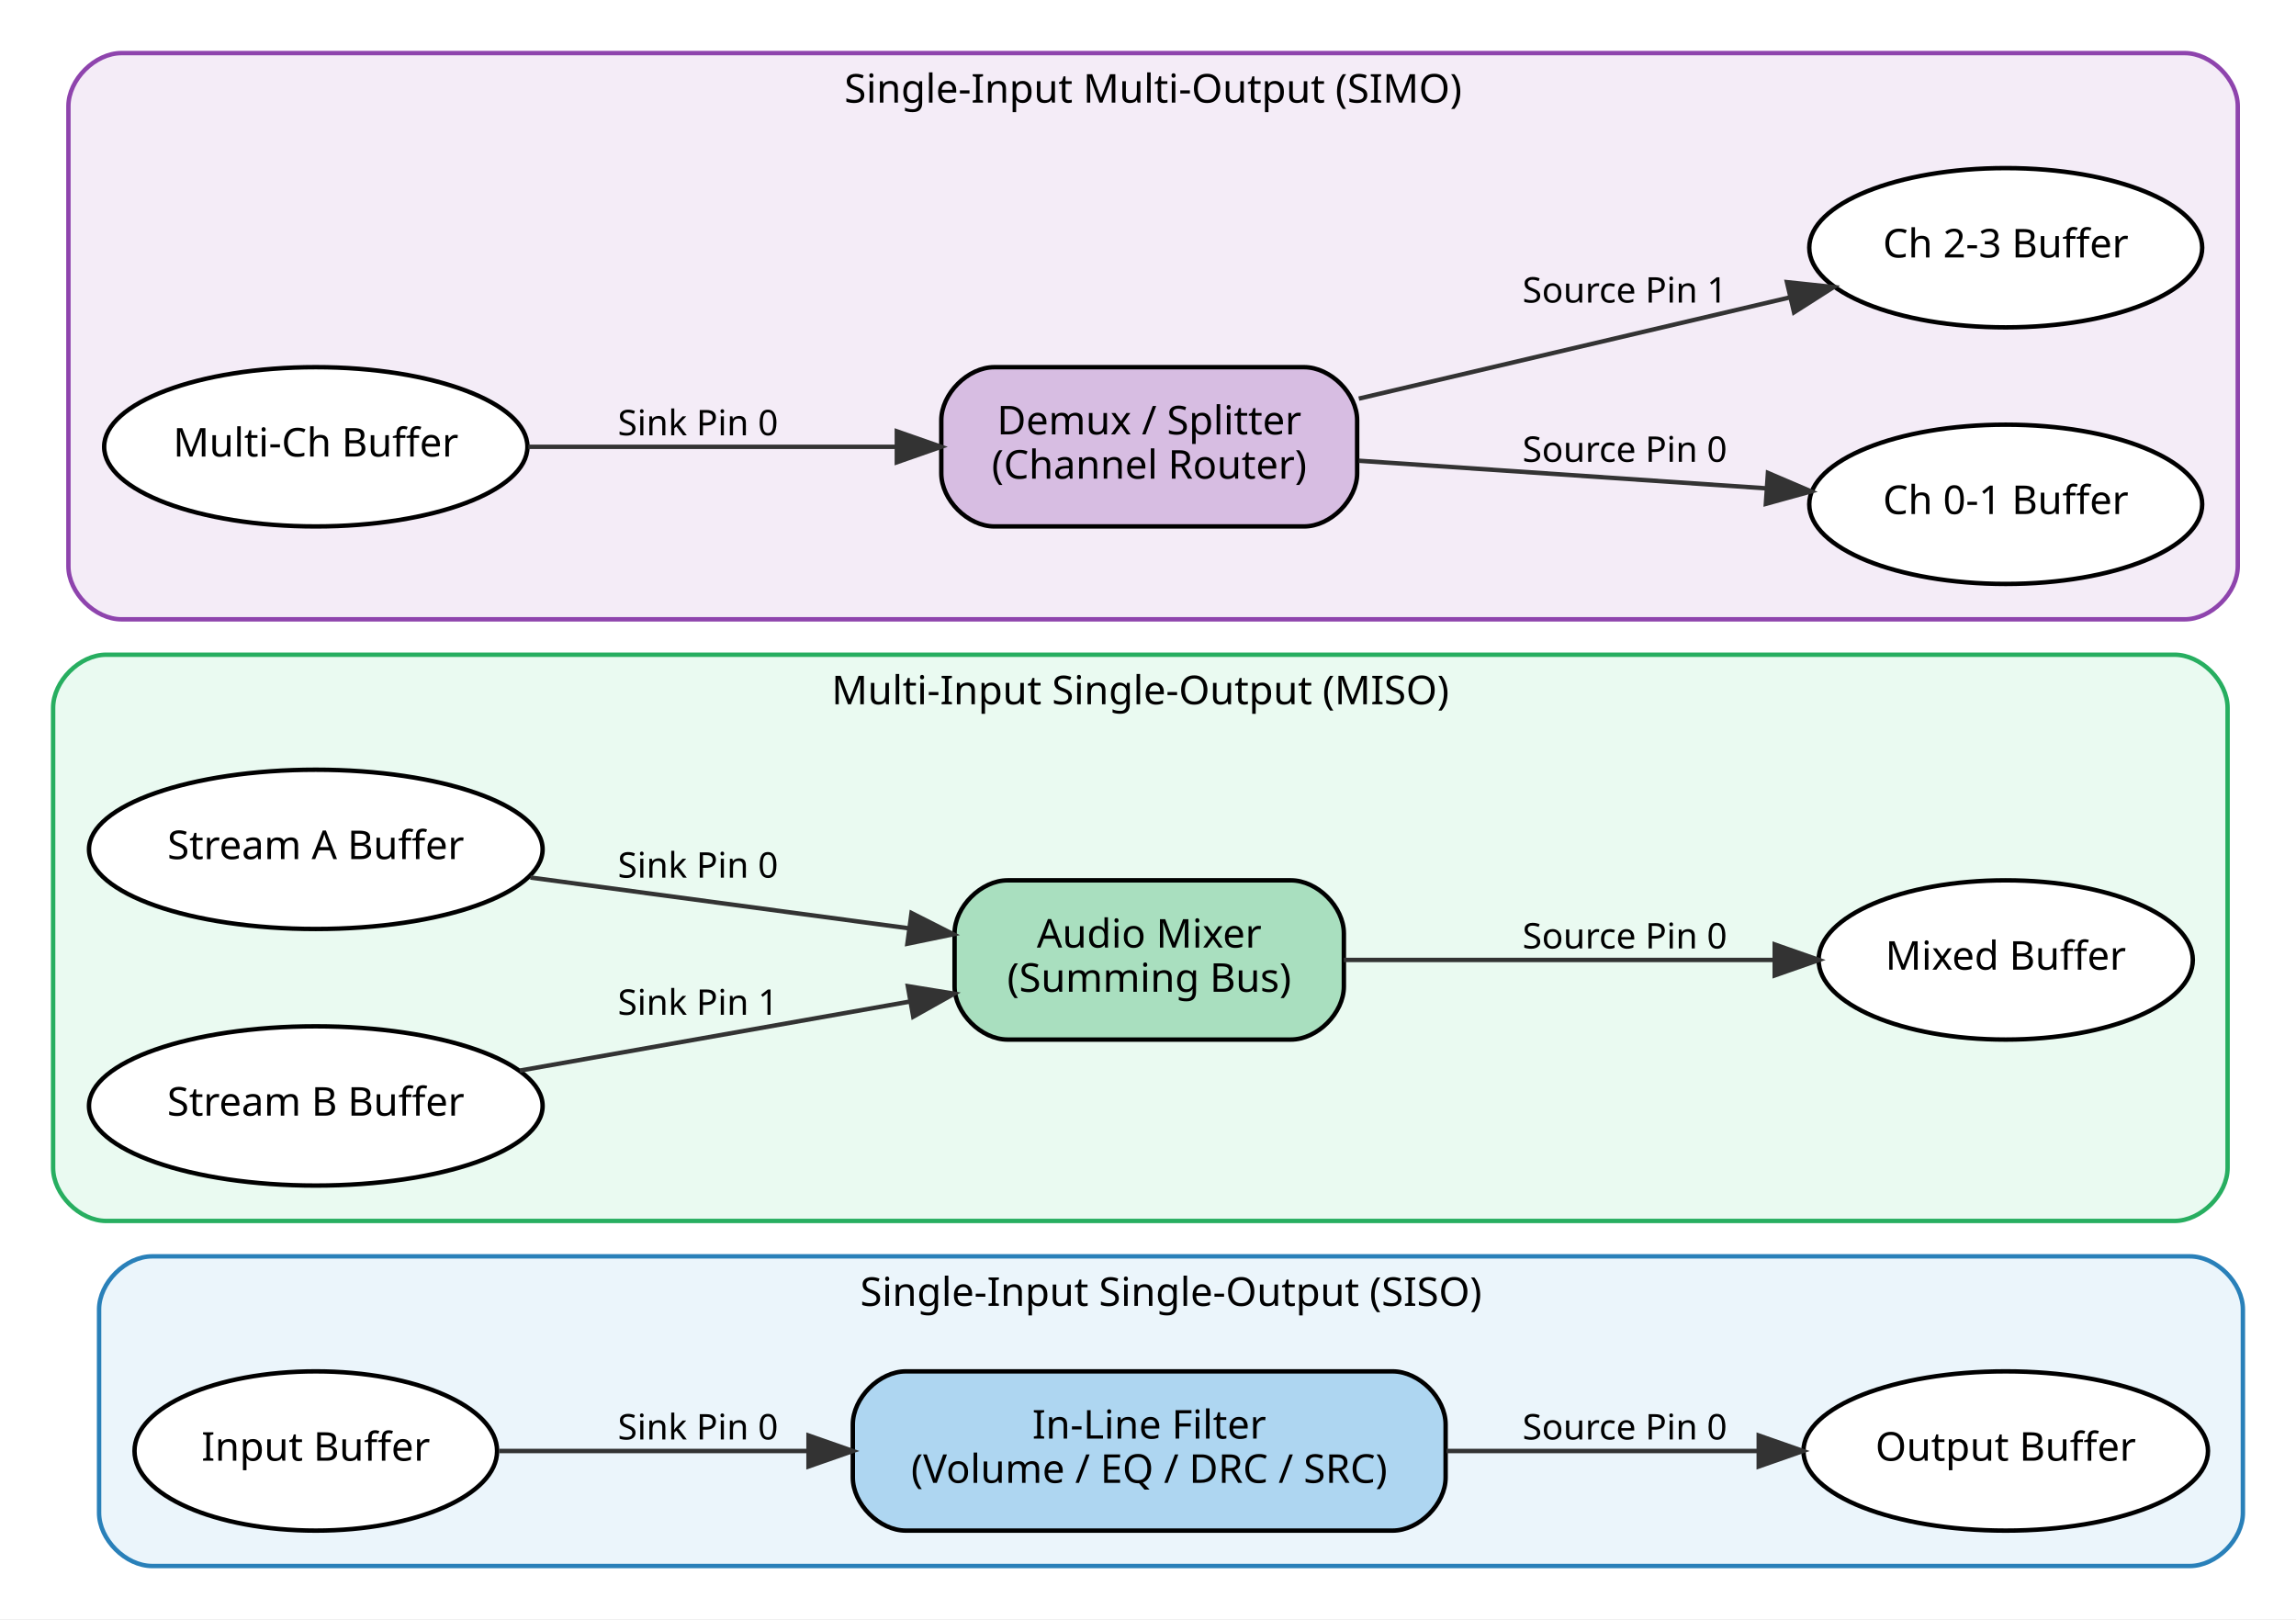
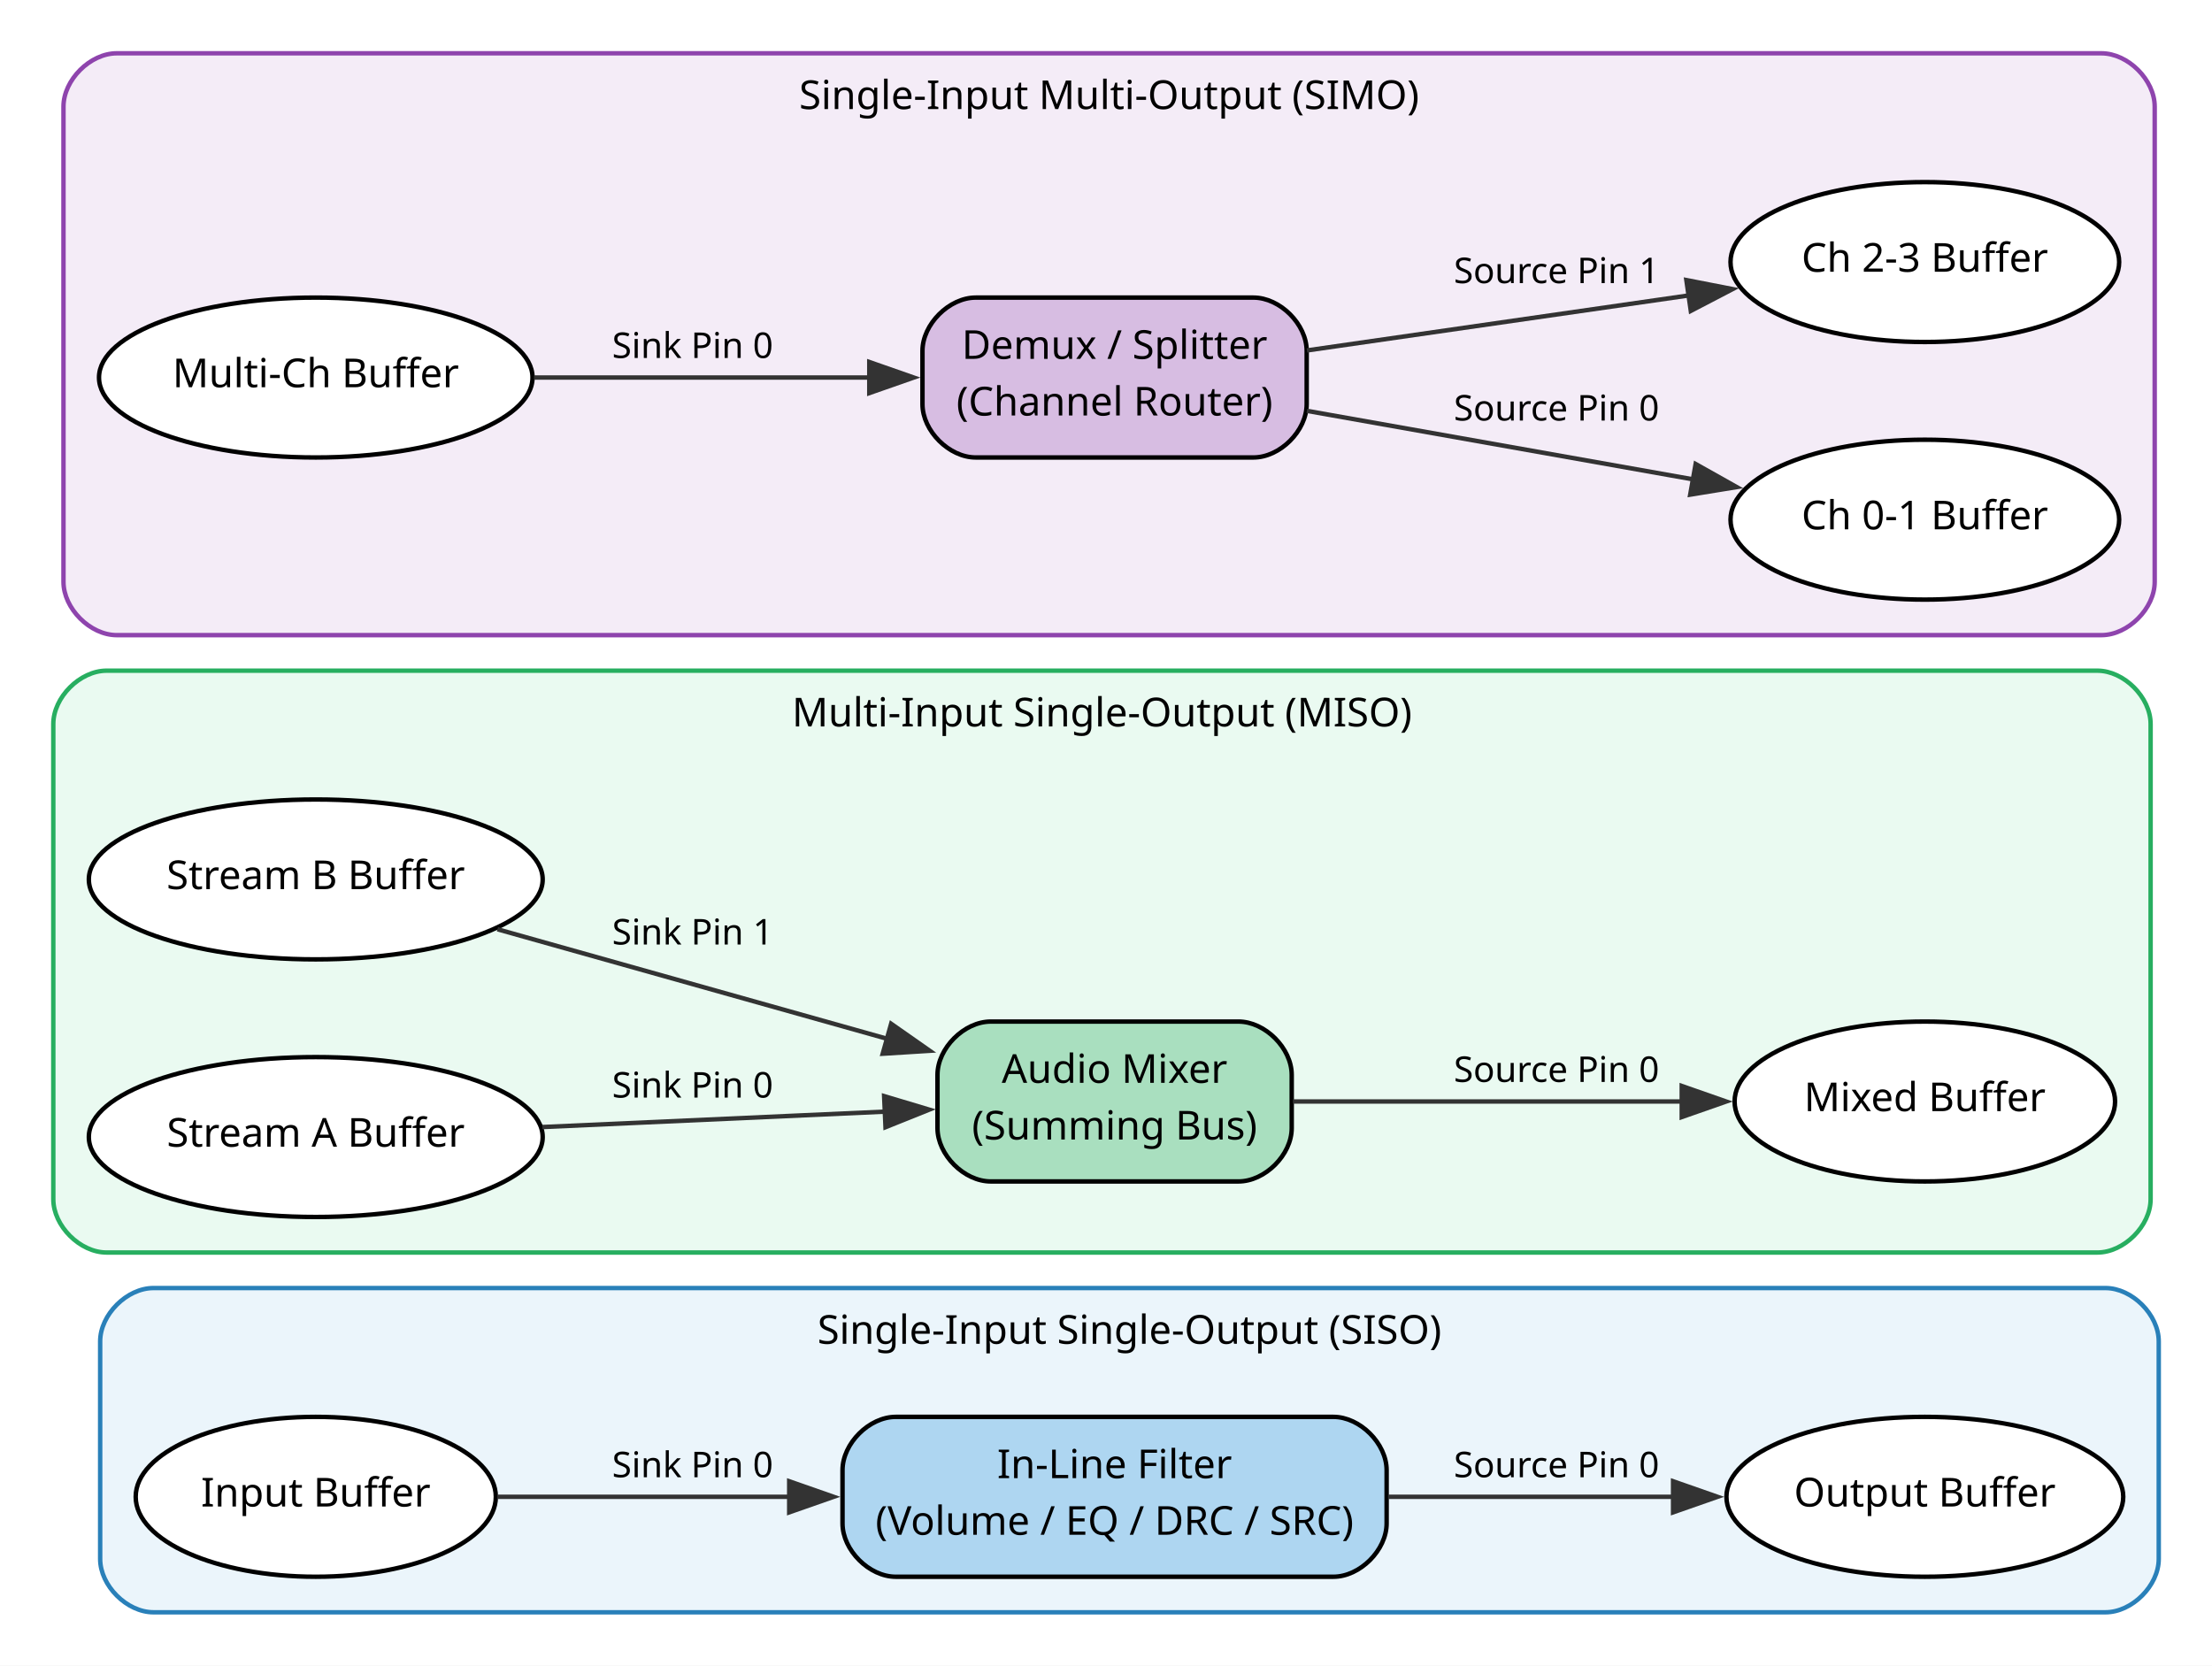
- <svg xmlns="http://www.w3.org/2000/svg" width="519pt" height="366pt" viewBox="0.00 0.00 518.99 366.00">
-   <g id="graph0" class="graph" transform="scale(1 1) rotate(0) translate(4 362)">
-     <polygon fill="white" stroke="transparent" points="-4,4 -4,-362 514.99,-362 514.99,4 -4,4" />
+ <svg xmlns="http://www.w3.org/2000/svg" width="498pt" height="375pt" viewBox="0.00 0.00 498.00 375.00">
+   <g id="graph0" class="graph" transform="scale(1 1) rotate(0) translate(4 371)">
+     <polygon fill="white" stroke="none" points="-4,4 -4,-371 494.01,-371 494.01,4 -4,4" />
    <g id="clust1" class="cluster">
-       <path fill="#ebf5fb" stroke="#2980b9" d="M30.39,-8C30.39,-8 490.99,-8 490.99,-8 496.99,-8 502.99,-14 502.99,-20 502.99,-20 502.99,-66 502.99,-66 502.99,-72 496.99,-78 490.99,-78 490.99,-78 30.39,-78 30.39,-78 24.39,-78 18.39,-72 18.39,-66 18.39,-66 18.39,-20 18.39,-20 18.39,-14 24.39,-8 30.39,-8" />
-       <text text-anchor="middle" x="260.69" y="-66.8" font-family="Verdana-Bold" font-size="9.00">Single-Input Single-Output (SISO)</text>
+       <path fill="#ebf5fb" stroke="#2980b9" d="M30.55,-8C30.55,-8 470.01,-8 470.01,-8 476.01,-8 482.01,-14 482.01,-20 482.01,-20 482.01,-69 482.01,-69 482.01,-75 476.01,-81 470.01,-81 470.01,-81 30.55,-81 30.55,-81 24.55,-81 18.55,-75 18.55,-69 18.55,-69 18.55,-20 18.55,-20 18.55,-14 24.55,-8 30.55,-8" />
+       <text xml:space="preserve" text-anchor="middle" x="250.28" y="-68.45" font-family="Verdana-Bold" font-size="9.00">Single-Input Single-Output (SISO)</text>
    </g>
    <g id="clust2" class="cluster">
-       <path fill="#eafaf1" stroke="#27ae60" d="M20,-86C20,-86 487.53,-86 487.53,-86 493.53,-86 499.53,-92 499.53,-98 499.53,-98 499.53,-202 499.53,-202 499.53,-208 493.53,-214 487.53,-214 487.53,-214 20,-214 20,-214 14,-214 8,-208 8,-202 8,-202 8,-98 8,-98 8,-92 14,-86 20,-86" />
-       <text text-anchor="middle" x="253.76" y="-202.8" font-family="Verdana-Bold" font-size="9.00">Multi-Input Single-Output (MISO)</text>
+       <path fill="#eafaf1" stroke="#27ae60" d="M20,-89C20,-89 468.18,-89 468.18,-89 474.18,-89 480.18,-95 480.18,-101 480.18,-101 480.18,-208 480.18,-208 480.18,-214 474.18,-220 468.18,-220 468.18,-220 20,-220 20,-220 14,-220 8,-214 8,-208 8,-208 8,-101 8,-101 8,-95 14,-89 20,-89" />
+       <text xml:space="preserve" text-anchor="middle" x="244.09" y="-207.45" font-family="Verdana-Bold" font-size="9.00">Multi-Input Single-Output (MISO)</text>
    </g>
    <g id="clust3" class="cluster">
-       <path fill="#f4ecf7" stroke="#8e44ad" d="M23.46,-222C23.46,-222 489.83,-222 489.83,-222 495.83,-222 501.83,-228 501.83,-234 501.83,-234 501.83,-338 501.83,-338 501.83,-344 495.83,-350 489.83,-350 489.83,-350 23.46,-350 23.46,-350 17.46,-350 11.46,-344 11.46,-338 11.46,-338 11.46,-234 11.46,-234 11.46,-228 17.46,-222 23.46,-222" />
-       <text text-anchor="middle" x="256.65" y="-338.8" font-family="Verdana-Bold" font-size="9.00">Single-Input Multi-Output (SIMO)</text>
+       <path fill="#f4ecf7" stroke="#8e44ad" d="M22.29,-228C22.29,-228 469.1,-228 469.1,-228 475.1,-228 481.1,-234 481.1,-240 481.1,-240 481.1,-347 481.1,-347 481.1,-353 475.1,-359 469.1,-359 469.1,-359 22.29,-359 22.29,-359 16.29,-359 10.29,-353 10.29,-347 10.29,-347 10.29,-240 10.29,-240 10.29,-234 16.29,-228 22.29,-228" />
+       <text xml:space="preserve" text-anchor="middle" x="245.7" y="-346.45" font-family="Verdana-Bold" font-size="9.00">Single-Input Multi-Output (SIMO)</text>
    </g>
    <g id="node1" class="node">
-       <ellipse fill="#ffffff" stroke="black" cx="67.38" cy="-34" rx="40.98" ry="18" />
-       <text text-anchor="middle" x="67.38" y="-31.8" font-family="verdana" font-size="9.00">Input Buffer</text>
+       <ellipse fill="#ffffff" stroke="black" cx="67.09" cy="-34" rx="40.54" ry="18" />
+       <text xml:space="preserve" text-anchor="middle" x="67.09" y="-31.82" font-family="verdana" font-size="9.00">Input Buffer</text>
    </g>
    <g id="node2" class="node">
-       <path fill="#aed6f1" stroke="black" d="M310.77,-52C310.77,-52 200.77,-52 200.77,-52 194.77,-52 188.77,-46 188.77,-40 188.77,-40 188.77,-28 188.77,-28 188.77,-22 194.77,-16 200.77,-16 200.77,-16 310.77,-16 310.77,-16 316.77,-16 322.77,-22 322.77,-28 322.77,-28 322.77,-40 322.77,-40 322.77,-46 316.77,-52 310.77,-52" />
-       <text text-anchor="middle" x="255.77" y="-36.8" font-family="verdana" font-size="9.00">In-Line Filter</text>
-       <text text-anchor="middle" x="255.77" y="-26.8" font-family="verdana" font-size="9.00">(Volume / EQ / DRC / SRC)</text>
+       <path fill="#aed6f1" stroke="black" d="M296.18,-52C296.18,-52 197.68,-52 197.68,-52 191.68,-52 185.68,-46 185.68,-40 185.68,-40 185.68,-28 185.68,-28 185.68,-22 191.68,-16 197.68,-16 197.68,-16 296.18,-16 296.18,-16 302.18,-16 308.18,-22 308.18,-28 308.18,-28 308.18,-40 308.18,-40 308.18,-46 302.18,-52 296.18,-52" />
+       <text xml:space="preserve" text-anchor="middle" x="246.93" y="-38.2" font-family="verdana" font-size="9.00">In-Line Filter</text>
+       <text xml:space="preserve" text-anchor="middle" x="246.93" y="-25.45" font-family="verdana" font-size="9.00">(Volume / EQ / DRC / SRC)</text>
    </g>
    <g id="edge1" class="edge">
-       <path fill="none" stroke="#333333" d="M108.83,-34C129.25,-34 154.71,-34 178.62,-34" />
-       <polygon fill="#333333" stroke="#333333" points="178.76,-37.5 188.76,-34 178.76,-30.5 178.76,-37.5" />
-       <text text-anchor="middle" x="153.77" y="-36.6" font-family="verdana" font-size="8.00">Sink Pin 0</text>
+       <path fill="none" stroke="#333333" d="M108,-34C127.45,-34 151.45,-34 173.94,-34" />
+       <polygon fill="#333333" stroke="#333333" points="173.68,-37.5 183.68,-34 173.68,-30.5 173.68,-37.5" />
+       <text xml:space="preserve" text-anchor="middle" x="151.93" y="-38.4" font-family="verdana" font-size="8.00">Sink Pin 0</text>
    </g>
    <g id="node3" class="node">
-       <ellipse fill="#ffffff" stroke="black" cx="449.38" cy="-34" rx="45.72" ry="18" />
-       <text text-anchor="middle" x="449.38" y="-31.8" font-family="verdana" font-size="9.00">Output Buffer</text>
+       <ellipse fill="#ffffff" stroke="black" cx="429.35" cy="-34" rx="44.67" ry="18" />
+       <text xml:space="preserve" text-anchor="middle" x="429.35" y="-31.82" font-family="verdana" font-size="9.00">Output Buffer</text>
    </g>
    <g id="edge2" class="edge">
-       <path fill="none" stroke="#333333" d="M322.98,-34C345.95,-34 371.44,-34 393.41,-34" />
-       <polygon fill="#333333" stroke="#333333" points="393.55,-37.5 403.55,-34 393.55,-30.5 393.55,-37.5" />
-       <text text-anchor="middle" x="363.27" y="-36.6" font-family="verdana" font-size="8.00">Source Pin 0</text>
+       <path fill="none" stroke="#333333" d="M308.51,-34C329.31,-34 352.49,-34 372.87,-34" />
+       <polygon fill="#333333" stroke="#333333" points="372.67,-37.5 382.67,-34 372.67,-30.5 372.67,-37.5" />
+       <text xml:space="preserve" text-anchor="middle" x="346.43" y="-38.4" font-family="verdana" font-size="8.00">Source Pin 0</text>
    </g>
    <g id="node4" class="node">
-       <ellipse fill="#ffffff" stroke="black" cx="67.38" cy="-170" rx="51.27" ry="18" />
-       <text text-anchor="middle" x="67.38" y="-167.8" font-family="verdana" font-size="9.00">Stream A Buffer</text>
+       <ellipse fill="#ffffff" stroke="black" cx="67.09" cy="-115" rx="51.09" ry="18" />
+       <text xml:space="preserve" text-anchor="middle" x="67.09" y="-112.83" font-family="verdana" font-size="9.00">Stream A Buffer</text>
    </g>
    <g id="node6" class="node">
-       <path fill="#a9dfbf" stroke="black" d="M287.77,-163C287.77,-163 223.77,-163 223.77,-163 217.77,-163 211.77,-157 211.77,-151 211.77,-151 211.77,-139 211.77,-139 211.77,-133 217.77,-127 223.77,-127 223.77,-127 287.77,-127 287.77,-127 293.77,-127 299.77,-133 299.77,-139 299.77,-139 299.77,-151 299.77,-151 299.77,-157 293.77,-163 287.77,-163" />
-       <text text-anchor="middle" x="255.77" y="-147.8" font-family="verdana" font-size="9.00">Audio Mixer</text>
-       <text text-anchor="middle" x="255.77" y="-137.8" font-family="verdana" font-size="9.00">(Summing Bus)</text>
+       <path fill="#a9dfbf" stroke="black" d="M274.81,-141C274.81,-141 219.06,-141 219.06,-141 213.06,-141 207.06,-135 207.06,-129 207.06,-129 207.06,-117 207.06,-117 207.06,-111 213.06,-105 219.06,-105 219.06,-105 274.81,-105 274.81,-105 280.81,-105 286.81,-111 286.81,-117 286.81,-117 286.81,-129 286.81,-129 286.81,-135 280.81,-141 274.81,-141" />
+       <text xml:space="preserve" text-anchor="middle" x="246.93" y="-127.2" font-family="verdana" font-size="9.00">Audio Mixer</text>
+       <text xml:space="preserve" text-anchor="middle" x="246.93" y="-114.45" font-family="verdana" font-size="9.00">(Summing Bus)</text>
    </g>
    <g id="edge3" class="edge">
-       <path fill="none" stroke="#333333" d="M115.9,-163.63C142.01,-160.12 174.47,-155.77 201.44,-152.15" />
-       <polygon fill="#333333" stroke="#333333" points="202.04,-155.6 211.49,-150.81 201.11,-148.67 202.04,-155.6" />
-       <text text-anchor="middle" x="153.77" y="-163.6" font-family="verdana" font-size="8.00">Sink Pin 0</text>
+       <path fill="none" stroke="#333333" d="M118.1,-117.25C142.21,-118.33 171.06,-119.63 195.25,-120.72" />
+       <polygon fill="#333333" stroke="#333333" points="195.05,-124.21 205.2,-121.17 195.36,-117.22 195.05,-124.21" />
+       <text xml:space="preserve" text-anchor="middle" x="151.93" y="-123.88" font-family="verdana" font-size="8.00">Sink Pin 0</text>
    </g>
    <g id="node5" class="node">
-       <ellipse fill="#ffffff" stroke="black" cx="67.38" cy="-112" rx="51.27" ry="18" />
-       <text text-anchor="middle" x="67.38" y="-109.8" font-family="verdana" font-size="9.00">Stream B Buffer</text>
+       <ellipse fill="#ffffff" stroke="black" cx="67.09" cy="-173" rx="51.09" ry="18" />
+       <text xml:space="preserve" text-anchor="middle" x="67.09" y="-170.82" font-family="verdana" font-size="9.00">Stream B Buffer</text>
    </g>
    <g id="edge4" class="edge">
-       <path fill="none" stroke="#333333" d="M113.5,-119.99C140.08,-124.69 173.84,-130.67 201.7,-135.6" />
-       <polygon fill="#333333" stroke="#333333" points="201.21,-139.07 211.67,-137.37 202.43,-132.18 201.21,-139.07" />
-       <text text-anchor="middle" x="153.77" y="-132.6" font-family="verdana" font-size="8.00">Sink Pin 1</text>
+       <path fill="none" stroke="#333333" d="M108,-161.78C133.92,-154.49 167.93,-144.93 195.69,-137.13" />
+       <polygon fill="#333333" stroke="#333333" points="196.63,-140.5 205.31,-134.42 194.73,-133.76 196.63,-140.5" />
+       <text xml:space="preserve" text-anchor="middle" x="151.93" y="-158.35" font-family="verdana" font-size="8.00">Sink Pin 1</text>
    </g>
    <g id="node7" class="node">
-       <ellipse fill="#ffffff" stroke="black" cx="449.38" cy="-145" rx="42.29" ry="18" />
-       <text text-anchor="middle" x="449.38" y="-142.8" font-family="verdana" font-size="9.00">Mixed Buffer</text>
+       <ellipse fill="#ffffff" stroke="black" cx="429.35" cy="-123" rx="42.83" ry="18" />
+       <text xml:space="preserve" text-anchor="middle" x="429.35" y="-120.83" font-family="verdana" font-size="9.00">Mixed Buffer</text>
    </g>
    <g id="edge5" class="edge">
-       <path fill="none" stroke="#333333" d="M299.77,-145C328.49,-145 366.42,-145 396.77,-145" />
-       <polygon fill="#333333" stroke="#333333" points="397.16,-148.5 407.16,-145 397.16,-141.5 397.16,-148.5" />
-       <text text-anchor="middle" x="363.27" y="-147.6" font-family="verdana" font-size="8.00">Source Pin 0</text>
+       <path fill="none" stroke="#333333" d="M287.08,-123C312.77,-123 346.69,-123 374.85,-123" />
+       <polygon fill="#333333" stroke="#333333" points="374.62,-126.5 384.62,-123 374.62,-119.5 374.62,-126.5" />
+       <text xml:space="preserve" text-anchor="middle" x="346.43" y="-127.4" font-family="verdana" font-size="8.00">Source Pin 0</text>
    </g>
    <g id="node8" class="node">
-       <ellipse fill="#ffffff" stroke="black" cx="67.38" cy="-261" rx="47.84" ry="18" />
-       <text text-anchor="middle" x="67.38" y="-258.8" font-family="verdana" font-size="9.00">Multi-Ch Buffer</text>
+       <ellipse fill="#ffffff" stroke="black" cx="67.09" cy="-286" rx="48.8" ry="18" />
+       <text xml:space="preserve" text-anchor="middle" x="67.09" y="-283.82" font-family="verdana" font-size="9.00">Multi-Ch Buffer</text>
    </g>
    <g id="node9" class="node">
-       <path fill="#d7bde2" stroke="black" d="M290.77,-279C290.77,-279 220.77,-279 220.77,-279 214.77,-279 208.77,-273 208.77,-267 208.77,-267 208.77,-255 208.77,-255 208.77,-249 214.77,-243 220.77,-243 220.77,-243 290.77,-243 290.77,-243 296.77,-243 302.77,-249 302.77,-255 302.77,-255 302.77,-267 302.77,-267 302.77,-273 296.77,-279 290.77,-279" />
-       <text text-anchor="middle" x="255.77" y="-263.8" font-family="verdana" font-size="9.00">Demux / Splitter</text>
-       <text text-anchor="middle" x="255.77" y="-253.8" font-family="verdana" font-size="9.00">(Channel Router)</text>
+       <path fill="#d7bde2" stroke="black" d="M278.18,-304C278.18,-304 215.68,-304 215.68,-304 209.68,-304 203.68,-298 203.68,-292 203.68,-292 203.68,-280 203.68,-280 203.68,-274 209.68,-268 215.68,-268 215.68,-268 278.18,-268 278.18,-268 284.18,-268 290.18,-274 290.18,-280 290.18,-280 290.18,-292 290.18,-292 290.18,-298 284.18,-304 278.18,-304" />
+       <text xml:space="preserve" text-anchor="middle" x="246.93" y="-290.2" font-family="verdana" font-size="9.00">Demux / Splitter</text>
+       <text xml:space="preserve" text-anchor="middle" x="246.93" y="-277.45" font-family="verdana" font-size="9.00">(Channel Router)</text>
    </g>
    <g id="edge6" class="edge">
-       <path fill="none" stroke="#333333" d="M115.42,-261C140.65,-261 171.91,-261 198.43,-261" />
-       <polygon fill="#333333" stroke="#333333" points="198.72,-264.5 208.72,-261 198.72,-257.5 198.72,-264.5" />
-       <text text-anchor="middle" x="153.77" y="-263.6" font-family="verdana" font-size="8.00">Sink Pin 0</text>
+       <path fill="none" stroke="#333333" d="M116.22,-286C139.55,-286 167.68,-286 191.77,-286" />
+       <polygon fill="#333333" stroke="#333333" points="191.71,-289.5 201.71,-286 191.71,-282.5 191.71,-289.5" />
+       <text xml:space="preserve" text-anchor="middle" x="151.93" y="-290.4" font-family="verdana" font-size="8.00">Sink Pin 0</text>
    </g>
    <g id="node10" class="node">
-       <ellipse fill="#ffffff" stroke="black" cx="449.38" cy="-248" rx="44.41" ry="18" />
-       <text text-anchor="middle" x="449.38" y="-245.8" font-family="verdana" font-size="9.00">Ch 0-1 Buffer</text>
+       <ellipse fill="#ffffff" stroke="black" cx="429.35" cy="-254" rx="43.75" ry="18" />
+       <text xml:space="preserve" text-anchor="middle" x="429.35" y="-251.82" font-family="verdana" font-size="9.00">Ch 0-1 Buffer</text>
    </g>
    <g id="edge7" class="edge">
-       <path fill="none" stroke="#333333" d="M303.15,-257.85C330.87,-255.97 366.19,-253.58 395.06,-251.62" />
-       <polygon fill="#333333" stroke="#333333" points="395.63,-255.09 405.37,-250.92 395.16,-248.1 395.63,-255.09" />
-       <text text-anchor="middle" x="363.27" y="-257.6" font-family="verdana" font-size="8.00">Source Pin 0</text>
+       <path fill="none" stroke="#333333" d="M290.23,-278.5C316.32,-273.87 349.94,-267.91 377.48,-263.02" />
+       <polygon fill="#333333" stroke="#333333" points="377.75,-266.53 386.99,-261.34 376.53,-259.64 377.75,-266.53" />
+       <text xml:space="preserve" text-anchor="middle" x="346.43" y="-276.32" font-family="verdana" font-size="8.00">Source Pin 0</text>
    </g>
    <g id="node11" class="node">
-       <ellipse fill="#ffffff" stroke="black" cx="449.38" cy="-306" rx="44.41" ry="18" />
-       <text text-anchor="middle" x="449.38" y="-303.8" font-family="verdana" font-size="9.00">Ch 2-3 Buffer</text>
+       <ellipse fill="#ffffff" stroke="black" cx="429.35" cy="-312" rx="43.75" ry="18" />
+       <text xml:space="preserve" text-anchor="middle" x="429.35" y="-309.82" font-family="verdana" font-size="9.00">Ch 2-3 Buffer</text>
    </g>
    <g id="edge8" class="edge">
-       <path fill="none" stroke="#333333" d="M303.15,-271.89C332.71,-278.83 370.9,-287.8 400.7,-294.8" />
-       <polygon fill="#333333" stroke="#333333" points="399.93,-298.22 410.46,-297.1 401.53,-291.4 399.93,-298.22" />
-       <text text-anchor="middle" x="363.27" y="-293.6" font-family="verdana" font-size="8.00">Source Pin 1</text>
+       <path fill="none" stroke="#333333" d="M290.23,-292.1C315.93,-295.8 348.94,-300.56 376.24,-304.49" />
+       <polygon fill="#333333" stroke="#333333" points="375.66,-307.94 386.06,-305.91 376.66,-301.01 375.66,-307.94" />
+       <text xml:space="preserve" text-anchor="middle" x="346.43" y="-307.25" font-family="verdana" font-size="8.00">Source Pin 1</text>
    </g>
  </g>
</svg>
